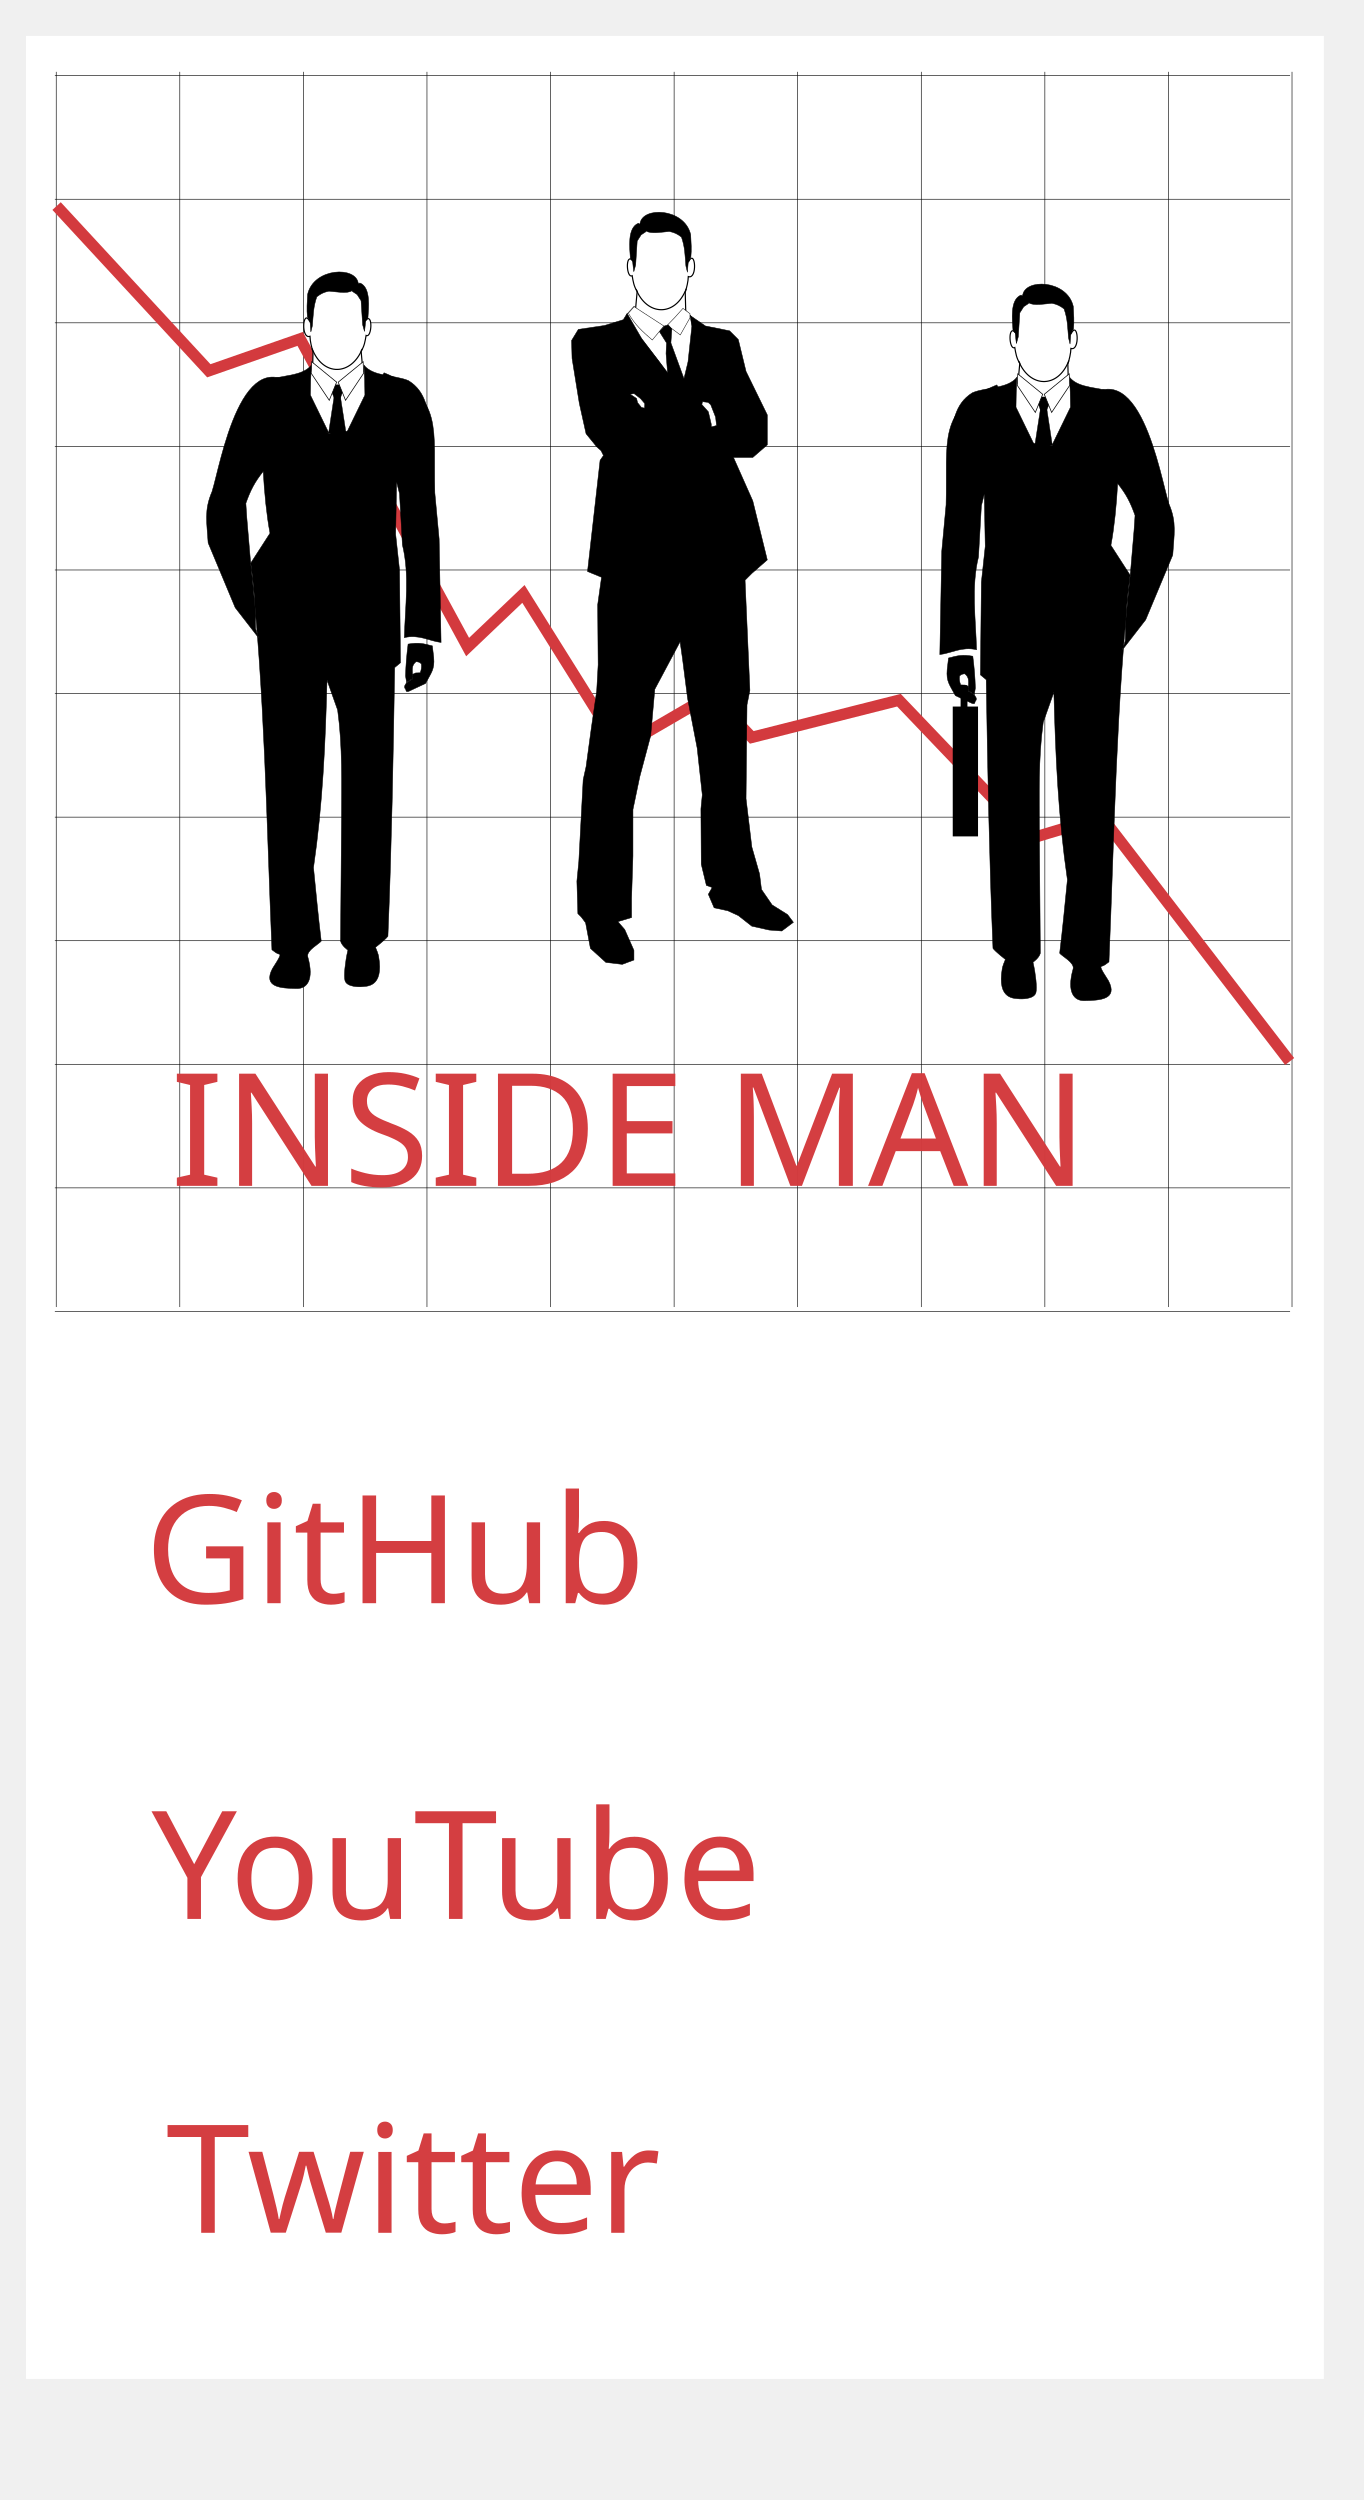
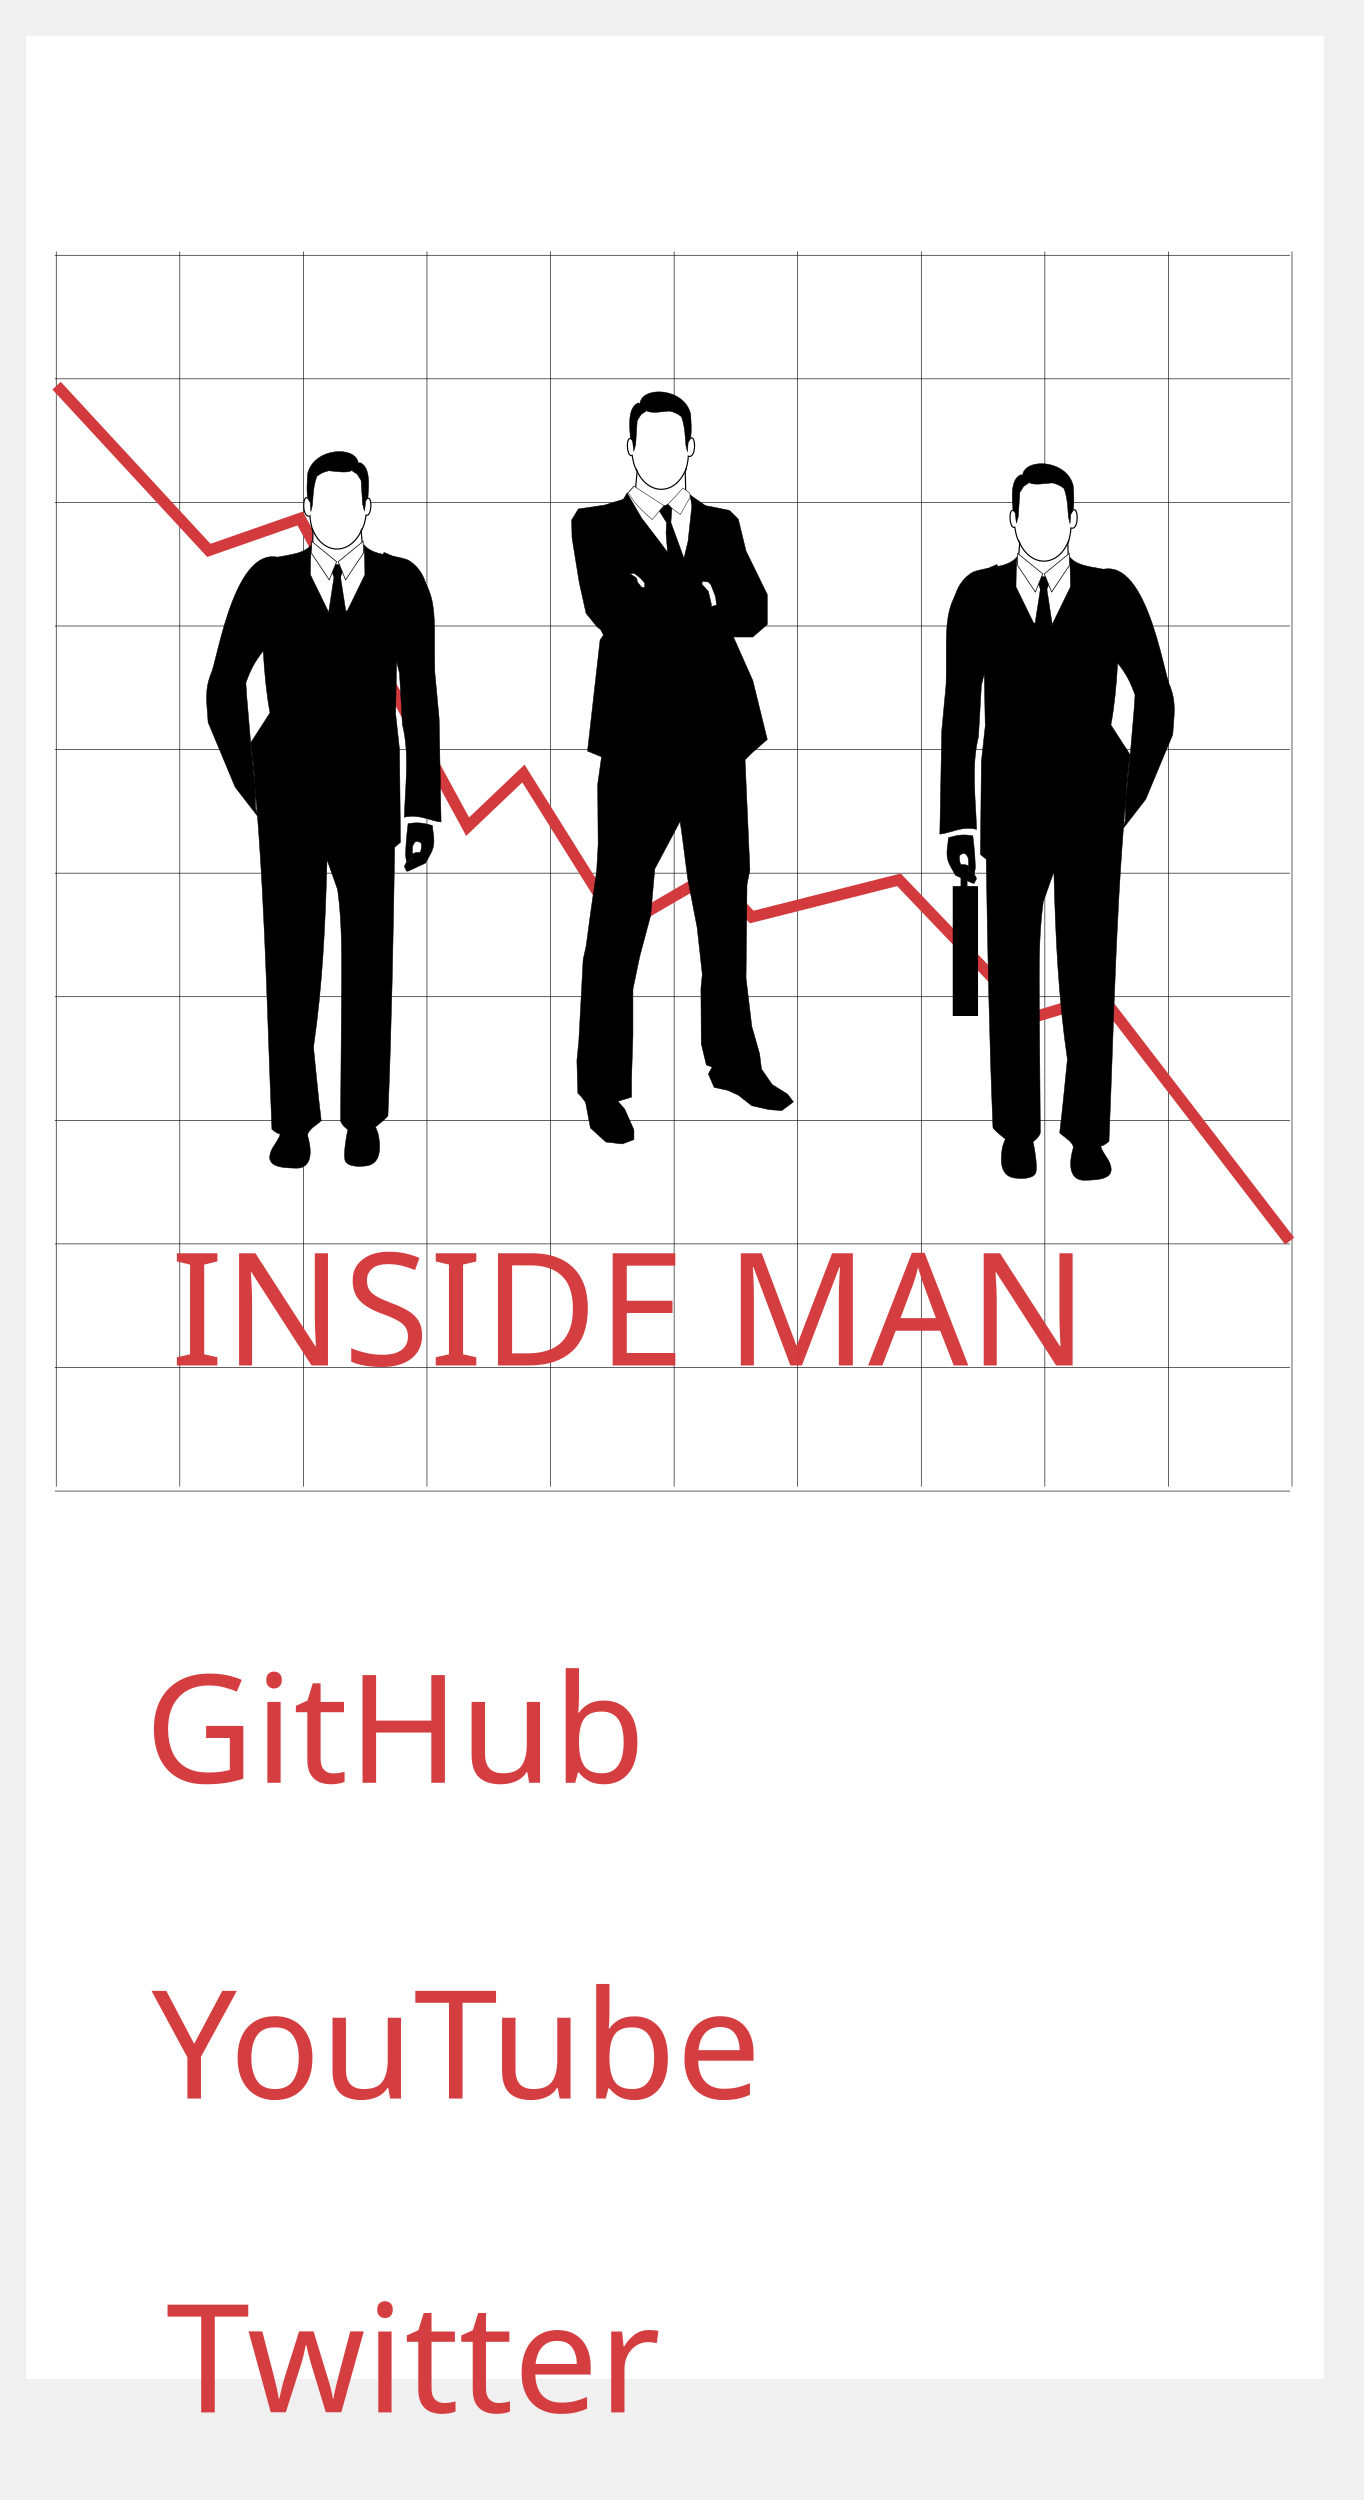
<svg xmlns="http://www.w3.org/2000/svg" width="210mm" height="385mm" viewBox="0 0 744.094 1364.173" id="svg2" version="1.1">
  <defs id="defs4" />
  <g id="layer1" transform="translate(0,311.8112)">
    <g transform="matrix(0.2475874,0,0,0.2475874,-1369.15,9828.91)" id="g5594-9-7">
      <rect style="color:#000000;clip-rule:nonzero;display:inline;overflow:visible;visibility:visible;opacity:1;isolation:auto;mix-blend-mode:normal;color-interpolation:sRGB;color-interpolation-filters:linearRGB;solid-color:#000000;solid-opacity:1;fill:#ffffff;fill-opacity:1;fill-rule:nonzero;stroke:none;stroke-width:46.31;stroke-linecap:butt;stroke-linejoin:miter;stroke-miterlimit:4;stroke-dasharray:none;stroke-dashoffset:0;stroke-opacity:1;color-rendering:auto;image-rendering:auto;shape-rendering:auto;text-rendering:auto;enable-background:accumulate" id="rect6550-0-3" width="2860.354" height="5163.801" x="5587.323" y="-40878.973" ry="0" />
-       <g id="g4722-3-6" transform="matrix(0.8317687,0,0,1.348121,9818.34,-46894.718)">
+       <g id="g4722-3-6" transform="matrix(0.8317687,0,0,1.348121,9818.34,-46498.896)">
        <path id="path4623-6-7" d="m -5010.357,4729.317 3272.894,0" style="fill:none;fill-rule:evenodd;stroke:#000000;stroke-width:1px;stroke-linecap:butt;stroke-linejoin:miter;stroke-opacity:1" />
        <path id="path4623-8-7-53" d="m -5010.357,4931.348 3272.894,0" style="fill:none;fill-rule:evenodd;stroke:#000000;stroke-width:1px;stroke-linecap:butt;stroke-linejoin:miter;stroke-opacity:1" />
        <path id="path4623-8-4-3-5" d="m -5010.357,5335.409 3272.894,0" style="fill:none;fill-rule:evenodd;stroke:#000000;stroke-width:1px;stroke-linecap:butt;stroke-linejoin:miter;stroke-opacity:1" />
        <path id="path4623-8-3-2-6" d="m -5010.357,5739.47 3272.894,0" style="fill:none;fill-rule:evenodd;stroke:#000000;stroke-width:1px;stroke-linecap:butt;stroke-linejoin:miter;stroke-opacity:1" />
        <path id="path4623-8-1-2-2" d="m -5010.357,6143.531 3272.894,0" style="fill:none;fill-rule:evenodd;stroke:#000000;stroke-width:1px;stroke-linecap:butt;stroke-linejoin:miter;stroke-opacity:1" />
        <path id="path4623-8-49-1-9" d="m -5010.357,6547.592 3272.894,0" style="fill:none;fill-rule:evenodd;stroke:#000000;stroke-width:1px;stroke-linecap:butt;stroke-linejoin:miter;stroke-opacity:1" />
        <path id="path4623-8-2-5-1" d="m -5010.357,6345.561 3272.894,0" style="fill:none;fill-rule:evenodd;stroke:#000000;stroke-width:1px;stroke-linecap:butt;stroke-linejoin:miter;stroke-opacity:1" />
        <path id="path4623-8-0-3-2" d="m -5010.357,5941.501 3272.894,0" style="fill:none;fill-rule:evenodd;stroke:#000000;stroke-width:1px;stroke-linecap:butt;stroke-linejoin:miter;stroke-opacity:1" />
        <path id="path4623-8-6-3-7" d="m -5010.357,5537.439 3272.894,0" style="fill:none;fill-rule:evenodd;stroke:#000000;stroke-width:1px;stroke-linecap:butt;stroke-linejoin:miter;stroke-opacity:1" />
        <path id="path4623-8-8-8-0" d="m -5010.357,5133.378 3272.894,0" style="fill:none;fill-rule:evenodd;stroke:#000000;stroke-width:1px;stroke-linecap:butt;stroke-linejoin:miter;stroke-opacity:1" />
        <path id="path4623-8-9-2-9" d="m -5010.357,4527.287 3272.894,0" style="fill:none;fill-rule:evenodd;stroke:#000000;stroke-width:1px;stroke-linecap:butt;stroke-linejoin:miter;stroke-opacity:1" />
      </g>
-       <g id="g6126-8-3" transform="matrix(0.8749823,0,0,0.5398499,9209.872,-41954.719)">
+       <g id="g6126-8-3" transform="matrix(0.8749823,0,0,0.5398499,9209.872,-41558.897)">
        <path id="path4623-2-5-6" d="m -3752.799,7181.968 0,-5042.681" style="fill:none;fill-rule:evenodd;stroke:#000000;stroke-width:1.541px;stroke-linecap:butt;stroke-linejoin:miter;stroke-opacity:1" />
        <path id="path4623-8-66-8-0" d="m -3441.522,7181.968 0,-5042.681" style="fill:none;fill-rule:evenodd;stroke:#000000;stroke-width:1.541px;stroke-linecap:butt;stroke-linejoin:miter;stroke-opacity:1" />
        <path id="path4623-8-4-4-0-6" d="m -2818.969,7181.968 0,-5042.681" style="fill:none;fill-rule:evenodd;stroke:#000000;stroke-width:1.541px;stroke-linecap:butt;stroke-linejoin:miter;stroke-opacity:1" />
        <path id="path4623-8-3-9-8-2" d="m -2196.416,7181.968 0,-5042.681" style="fill:none;fill-rule:evenodd;stroke:#000000;stroke-width:1.541px;stroke-linecap:butt;stroke-linejoin:miter;stroke-opacity:1" />
        <path id="path4623-8-1-5-6-6" d="m -1573.863,7181.968 0,-5042.681" style="fill:none;fill-rule:evenodd;stroke:#000000;stroke-width:1.541px;stroke-linecap:butt;stroke-linejoin:miter;stroke-opacity:1" />
        <path id="path4623-8-49-0-9-1" d="m -951.309,7181.968 0,-5042.681" style="fill:none;fill-rule:evenodd;stroke:#000000;stroke-width:1.541px;stroke-linecap:butt;stroke-linejoin:miter;stroke-opacity:1" />
        <path id="path4623-8-2-4-33-8" d="m -1262.586,7181.968 0,-5042.681" style="fill:none;fill-rule:evenodd;stroke:#000000;stroke-width:1.541px;stroke-linecap:butt;stroke-linejoin:miter;stroke-opacity:1" />
        <path id="path4623-8-0-8-74-7" d="m -1885.139,7181.968 0,-5042.681" style="fill:none;fill-rule:evenodd;stroke:#000000;stroke-width:1.541px;stroke-linecap:butt;stroke-linejoin:miter;stroke-opacity:1" />
        <path id="path4623-8-6-7-3-9" d="m -2507.693,7181.968 0,-5042.681" style="fill:none;fill-rule:evenodd;stroke:#000000;stroke-width:1.541px;stroke-linecap:butt;stroke-linejoin:miter;stroke-opacity:1" />
        <path id="path4623-8-8-1-7-2" d="m -3130.246,7181.968 0,-5042.681" style="fill:none;fill-rule:evenodd;stroke:#000000;stroke-width:1.541px;stroke-linecap:butt;stroke-linejoin:miter;stroke-opacity:1" />
        <path id="path4623-8-9-7-1-0" d="m -4064.076,7181.968 0,-5042.681" style="fill:none;fill-rule:evenodd;stroke:#000000;stroke-width:1.541px;stroke-linecap:butt;stroke-linejoin:miter;stroke-opacity:1" />
      </g>
-       <path style="fill:none;fill-rule:evenodd;stroke:#d33a3e;stroke-width:25.033;stroke-linecap:butt;stroke-linejoin:miter;stroke-miterlimit:4;stroke-dasharray:none;stroke-opacity:1" d="m 5654.673,-40503.996 335.509,363.017 201.306,-70.26 369.06,679.183 123.02,-117.102 212.488,339.598 201.306,-117.105 89.469,93.683 324.325,-81.972 290.775,304.462 156.571,-46.838 413.794,538.666" id="path4774-3-2" />
-       <g transform="matrix(-1.054316,0,0,1.054316,3535.857,-49586.295)" id="g6053-1-8" style="opacity:1">
+       <path style="fill:none;fill-rule:evenodd;stroke:#d33a3e;stroke-width:25.033;stroke-linecap:butt;stroke-linejoin:miter;stroke-miterlimit:4;stroke-dasharray:none;stroke-opacity:1" d="m 5654.673,-40108.174 335.509,363.017 201.306,-70.26 369.06,679.183 123.02,-117.102 212.488,339.598 201.306,-117.105 89.469,93.683 324.325,-81.972 290.775,304.462 156.571,-46.838 413.794,538.666" id="path4774-3-2" />
+       <g transform="matrix(-1.054316,0,0,1.054316,3535.857,-49190.473)" id="g6053-1-8" style="opacity:1">
        <rect style="color:#000000;clip-rule:nonzero;display:inline;overflow:visible;visibility:visible;opacity:1;isolation:auto;mix-blend-mode:normal;color-interpolation:sRGB;color-interpolation-filters:linearRGB;solid-color:#000000;solid-opacity:1;fill:#ffffff;fill-opacity:1;fill-rule:nonzero;stroke:none;stroke-width:12.5;stroke-linecap:butt;stroke-linejoin:miter;stroke-miterlimit:4;stroke-dasharray:none;stroke-dashoffset:0;stroke-opacity:1;color-rendering:auto;image-rendering:auto;shape-rendering:auto;text-rendering:auto;enable-background:accumulate" id="rect5218-8-3-4" width="115.157" height="151.523" x="-4132.029" y="8989.477" />
        <g id="g4211-7-0-7-3-8-50-8-5" transform="matrix(-1,0,0,1,-5562.849,8222.963)">
          <path style="fill:#000000;fill-rule:evenodd;stroke:#000000;stroke-width:1px;stroke-linecap:butt;stroke-linejoin:miter;stroke-opacity:1" d="m -1688.472,889.834 c 9.976,-44.711 11.187,-84.379 49.883,-108.192 29.36,-12.299 73.267,-7.741 92.934,-32.325 -1.218,20.874 -2.02,41.728 -2.02,62.629 l 38.386,78.792 z" id="path4158-5-6-6-9-8-6-92-0" />
          <path style="fill:#000000;fill-rule:evenodd;stroke:#000000;stroke-width:1px;stroke-linecap:butt;stroke-linejoin:miter;stroke-opacity:1" d="m -1292.891,889.834 c -9.976,-44.711 -11.187,-84.379 -49.883,-108.192 -29.36,-12.299 -73.267,-7.741 -92.934,-32.325 1.218,20.874 2.02,41.728 2.02,62.629 l -38.386,78.792 z" id="path4158-6-3-2-5-4-3-4-4-3" />
        </g>
        <path id="path4160-6-1-9-1-8-6-5-6" d="m -4019.222,8985.756 -3.917,-42.746 c 6.808,-10.301 8.457,-20.979 10.451,-32.833 12.308,6.677 14.655,-49.622 -1.137,-31.502 16.63,-131.671 -139.132,-127.728 -116.606,2.384 -14.623,-29.21 -19.167,37.768 0.357,30.901 0.324,10.585 3.408,22.829 6.446,32.852 l -1.047,39.773 48.146,41.866 z" style="fill:#ffffff;fill-rule:evenodd;stroke:#000000;stroke-width:2.487;stroke-linecap:butt;stroke-linejoin:miter;stroke-miterlimit:4;stroke-dasharray:none;stroke-opacity:1" />
        <path id="path4198-2-8-3-2-9-2-1-1" d="m -4008.92,8874.04 -4.643,5.714 -1.429,13.572 -1.071,8.571 -3.929,-14.286 c -1.07,-16.666 -2.139,-33.333 -3.214,-50 l -8.214,-12.857 -9.643,-6.428 -1.071,-1.786 c -9.14,7.202 -36.496,1.853 -48.214,1.071 -10.645,2.162 -17.169,5.378 -25.357,11.786 -7.431,20.699 -7.388,38.536 -9.286,60.357 l -3.214,13.214 -1.428,-18.571 -2.858,-9.286 -2.857,-3.214 c -1.707,-15.872 -0.549,-31.635 0.357,-47.5 12.545,-56.272 103.014,-59.879 106.072,-21.786 l 3.214,-2.143 c 23.832,9.346 18.101,53.442 16.786,73.572 z" style="fill:#000000;fill-rule:evenodd;stroke:#000000;stroke-width:1px;stroke-linecap:butt;stroke-linejoin:miter;stroke-opacity:1" />
        <path id="path4200-9-7-7-9-6-5-0-0" d="m -4020.828,8938.385 c -22.156,55.599 -81.98,59.009 -104.965,-1.047" style="fill:none;fill-rule:evenodd;stroke:#000000;stroke-width:2.5;stroke-linecap:butt;stroke-linejoin:miter;stroke-miterlimit:4;stroke-dasharray:none;stroke-opacity:1" />
        <path id="path4202-1-9-4-3-4-8-0-6" d="m -4056.574,9013.554 -33.62,0 17.486,44.871 z" style="fill:#000000;fill-rule:evenodd;stroke:#000000;stroke-width:0.827px;stroke-linecap:butt;stroke-linejoin:miter;stroke-opacity:1" />
        <path id="path4204-2-2-5-9-3-6-1-3" d="m -4067.371,9031.79 12.786,82.506 -36.582,0 12.574,-82.674 z" style="fill:#000000;fill-rule:evenodd;stroke:#000000;stroke-width:0.839px;stroke-linecap:butt;stroke-linejoin:miter;stroke-opacity:1" />
        <path id="path4254-0-2-0-3-28-3-2" d="m -4334.807,9236.768 c -16.996,39.399 -10.572,64.728 -8.081,107.076 l 56.568,135.36 48.488,62.63 -5.858,-18.656 c -0.378,-52.763 -3.858,-92.245 -10.897,-143.417 l -7.489,-88.445 -2.02,-30.305 c 9.944,-27.77 18.675,-44.557 36.365,-66.67 2.395,44.456 7.058,91.882 14.142,129.3 l -40.406,62.629 c 29.429,268.183 33.036,538.65 44.447,808.123 6.833,5.013 8.947,7.437 16.197,9.557 4.385,1.281 -13.043,25.831 -15.091,29.735 -20.787,39.624 18.368,41.19 50.472,41.789 20.871,0.39 37.323,-16.829 23.39,-66.289 -3.727,-13.23 24.545,-27.431 28.067,-32.975 -6.258,-51.087 -11.041,-102.334 -16.162,-153.543 19.195,-131.577 24.935,-259.655 28.284,-391.94 l 22.223,62.63 c 10.553,76.814 8.081,152.999 8.081,230.315 l -2.02,252.538 c 2.543,10.197 15.381,18.886 15.381,18.886 -5.925,25.124 -8.688,54.134 -6.177,63.451 4.072,15.109 33.826,13.16 33.826,13.16 9.286,-1.402 48.304,3.729 36.499,-63.874 -0.724,-4.145 -4.396,-14.129 -6.484,-18.57 0,0 20.297,-15.632 25.95,-23.155 7.857,-187.148 11.122,-374.378 14.142,-561.645 l 12.122,-10.101 -2.02,-193.95 -8.081,-74.751 2.02,-109.096 6.061,24.243 6.061,107.076 c 15.454,62.398 5.707,129.789 4.041,193.95 30.416,-7.29 52.775,7.379 76.772,10.102 l -4.041,-216.173 -9.02,-96.628 c -3.708,-134.197 19.395,-199.51 -106.138,-250.865 -32.328,56.053 -22.982,125.785 -83.568,122.271 -2.764,-3.868 -31.374,4.544 -31.374,4.544 -70.891,-34.095 -37.829,-46.071 -58.805,-86.409 -123.526,-123.618 -168.168,152.708 -185.868,208.092 z" style="fill:#000000;fill-rule:evenodd;stroke:#000000;stroke-width:1px;stroke-linecap:butt;stroke-linejoin:miter;stroke-opacity:1" />
        <path id="path4292-2-5-8-3-4-3-0" d="m -3874.199,9559.132 2.857,24.286 c 2.339,25.001 -5.591,32.144 -17.143,54.285 l -35.331,16.519 c -5.182,1.121 -4.901,0.41 -6.098,-4.376 -2.552,-2.497 -2.446,-3.811 -2.143,-7.143 l 4.464,-7.678 12.143,-7.679 -0.714,-8.393 6.964,-3.214 5.363,-0.199 4.28,-0.158 c 2.362,-6.454 3.292,-11.974 2.321,-18.571 -3.521,-3.874 -6.159,-4.21 -11.071,-4.643 -10.058,8.145 -7.496,16.911 -7.321,28.928 l -0.536,7.5 -11.786,7.5 -2.321,-14.107 c 0.721,-24.161 2.346,-42.87 5.357,-66.607 21.812,-3.591 30.351,-1.541 50.714,3.75 z" style="fill:#000000;fill-rule:evenodd;stroke:#000000;stroke-width:1px;stroke-linecap:butt;stroke-linejoin:miter;stroke-opacity:1" />
        <path id="path4309-37-4-8-8-7-0-6" d="m -4055.658,9045.784 -15.391,-37.968 52.124,-42.671 1.061,24.019 z" style="fill:#ffffff;fill-rule:evenodd;stroke:#000000;stroke-width:1.5;stroke-linecap:butt;stroke-linejoin:miter;stroke-miterlimit:4;stroke-dasharray:none;stroke-opacity:1" />
        <path id="path4309-3-5-7-5-6-2-00-1" d="m -4089.724,9045.784 15.391,-37.968 -52.125,-42.671 -1.06,24.019 z" style="fill:#ffffff;fill-rule:evenodd;stroke:#000000;stroke-width:1.5;stroke-linecap:butt;stroke-linejoin:miter;stroke-miterlimit:4;stroke-dasharray:none;stroke-opacity:1" />
        <g transform="matrix(-1,0,0,1,-6832.998,7872.543)" style="fill:#000000" id="g4358-9-4-0-0-4-2-5">
          <rect style="color:#000000;clip-rule:nonzero;display:inline;overflow:visible;visibility:visible;opacity:1;isolation:auto;mix-blend-mode:normal;color-interpolation:sRGB;color-interpolation-filters:linearRGB;solid-color:#000000;solid-opacity:1;fill:#000000;fill-opacity:1;fill-rule:nonzero;stroke:none;stroke-width:1.5;stroke-linecap:butt;stroke-linejoin:miter;stroke-miterlimit:4;stroke-dasharray:none;stroke-dashoffset:0;stroke-opacity:1;color-rendering:auto;image-rendering:auto;shape-rendering:auto;text-rendering:auto;enable-background:accumulate" id="rect4341-2-4-9-4-0-2-54" width="52.857" height="271.429" x="-2950" y="1788.076" ry="0" />
          <rect style="color:#000000;clip-rule:nonzero;display:inline;overflow:visible;visibility:visible;opacity:1;isolation:auto;mix-blend-mode:normal;color-interpolation:sRGB;color-interpolation-filters:linearRGB;solid-color:#000000;solid-opacity:1;fill:#000000;fill-opacity:1;fill-rule:nonzero;stroke:none;stroke-width:1.5;stroke-linecap:butt;stroke-linejoin:miter;stroke-miterlimit:4;stroke-dasharray:none;stroke-dashoffset:0;stroke-opacity:1;color-rendering:auto;image-rendering:auto;shape-rendering:auto;text-rendering:auto;enable-background:accumulate" id="rect4341-6-2-3-6-8-6-2-7" width="14.286" height="62.857" x="-2933.572" y="1743.791" ry="0" />
        </g>
      </g>
-       <g transform="matrix(-1.054316,0,0,1.054316,3955.463,-49666.667)" id="g6071-6-4" style="opacity:1">
+       <g transform="matrix(-1.054316,0,0,1.054316,3955.463,-49270.845)" id="g6071-6-4" style="opacity:1">
        <rect style="color:#000000;clip-rule:nonzero;display:inline;overflow:visible;visibility:visible;opacity:1;isolation:auto;mix-blend-mode:normal;color-interpolation:sRGB;color-interpolation-filters:linearRGB;solid-color:#000000;solid-opacity:1;fill:#ffffff;fill-opacity:1;fill-rule:nonzero;stroke:none;stroke-width:12.5;stroke-linecap:butt;stroke-linejoin:miter;stroke-miterlimit:4;stroke-dasharray:none;stroke-dashoffset:0;stroke-opacity:1;color-rendering:auto;image-rendering:auto;shape-rendering:auto;text-rendering:auto;enable-background:accumulate" id="rect5218-2-4-4-4" width="115.157" height="151.523" x="2139.359" y="9040.384" transform="scale(-1,1)" />
        <g id="g4211-7-0-7-3-8-5-0-3-3" transform="translate(-708.539,8273.871)">
          <path style="fill:#000000;fill-rule:evenodd;stroke:#000000;stroke-width:1px;stroke-linecap:butt;stroke-linejoin:miter;stroke-opacity:1" d="m -1688.472,889.834 c 9.976,-44.711 11.187,-84.379 49.883,-108.192 29.36,-12.299 73.267,-7.741 92.934,-32.325 -1.218,20.874 -2.02,41.728 -2.02,62.629 l 38.386,78.792 z" id="path4158-5-6-6-9-8-4-3-7-0" />
          <path style="fill:#000000;fill-rule:evenodd;stroke:#000000;stroke-width:1px;stroke-linecap:butt;stroke-linejoin:miter;stroke-opacity:1" d="m -1292.891,889.834 c -9.976,-44.711 -11.187,-84.379 -49.883,-108.192 -29.36,-12.299 -73.267,-7.741 -92.934,-32.325 1.218,20.874 2.02,41.728 2.02,62.629 l -38.386,78.792 z" id="path4158-6-3-2-5-4-3-0-9-5-7" />
        </g>
        <path id="path4160-6-1-9-1-8-5-1-8-8" d="m -2252.166,9036.664 3.917,-42.746 c -6.808,-10.301 -8.457,-20.979 -10.451,-32.833 -12.308,6.677 -14.655,-49.622 1.137,-31.502 -16.63,-131.671 139.133,-127.728 116.606,2.384 14.623,-29.21 19.167,37.768 -0.357,30.901 -0.324,10.585 -3.409,22.829 -6.446,32.852 l 1.047,39.773 -48.146,41.866 z" style="fill:#ffffff;fill-rule:evenodd;stroke:#000000;stroke-width:2.487;stroke-linecap:butt;stroke-linejoin:miter;stroke-miterlimit:4;stroke-dasharray:none;stroke-opacity:1" />
        <path id="path4198-2-8-3-2-9-9-9-1-6" d="m -2262.468,8924.948 4.643,5.714 1.429,13.572 1.071,8.571 3.929,-14.286 c 1.07,-16.666 2.139,-33.333 3.214,-50 l 8.214,-12.857 9.643,-6.428 1.071,-1.786 c 9.14,7.202 36.496,1.853 48.214,1.071 10.646,2.162 17.169,5.378 25.357,11.786 7.431,20.699 7.388,38.536 9.286,60.357 l 3.214,13.214 1.429,-18.571 2.857,-9.286 2.857,-3.214 c 1.707,-15.872 0.549,-31.635 -0.357,-47.5 -12.544,-56.272 -103.014,-59.879 -106.071,-21.786 l -3.214,-2.143 c -23.832,9.346 -18.101,53.442 -16.786,73.572 z" style="fill:#000000;fill-rule:evenodd;stroke:#000000;stroke-width:1px;stroke-linecap:butt;stroke-linejoin:miter;stroke-opacity:1" />
        <path id="path4200-9-7-7-9-6-4-6-0-8" d="m -2250.559,8989.293 c 22.156,55.599 81.98,59.009 104.964,-1.047" style="fill:none;fill-rule:evenodd;stroke:#000000;stroke-width:2.5;stroke-linecap:butt;stroke-linejoin:miter;stroke-miterlimit:4;stroke-dasharray:none;stroke-opacity:1" />
        <path id="path4202-1-9-4-3-4-6-9-9-8" d="m -2214.813,9064.462 33.62,0 -17.486,44.871 z" style="fill:#000000;fill-rule:evenodd;stroke:#000000;stroke-width:0.827px;stroke-linecap:butt;stroke-linejoin:miter;stroke-opacity:1" />
        <path id="path4204-2-2-5-9-3-9-3-3-4" d="m -2204.017,9082.698 -12.786,82.506 36.582,0 -12.574,-82.674 z" style="fill:#000000;fill-rule:evenodd;stroke:#000000;stroke-width:0.839px;stroke-linecap:butt;stroke-linejoin:miter;stroke-opacity:1" />
        <path id="path4254-0-2-0-3-2-3-02-3" d="m -1936.581,9287.676 c 16.996,39.399 10.572,64.728 8.081,107.076 l -56.569,135.36 -48.487,62.63 5.858,-18.656 c 0.377,-52.763 3.858,-92.245 10.896,-143.417 l 7.489,-88.445 2.02,-30.305 c -9.944,-27.77 -18.676,-44.557 -36.365,-66.67 -2.395,44.456 -7.058,91.882 -14.142,129.3 l 40.406,62.629 c -29.429,268.183 -33.036,538.65 -44.447,808.123 -6.833,5.013 -8.947,7.437 -16.197,9.557 -4.385,1.281 13.043,25.831 15.091,29.735 20.787,39.624 -18.368,41.19 -50.472,41.789 -20.871,0.39 -37.323,-16.829 -23.391,-66.289 3.727,-13.23 -24.544,-27.431 -28.067,-32.975 6.259,-51.087 11.041,-102.334 16.163,-153.543 -19.195,-131.577 -24.935,-259.655 -28.284,-391.94 l -22.223,62.63 c -10.553,76.814 -8.081,152.999 -8.081,230.315 l 2.02,252.538 c -2.543,10.197 -15.381,18.886 -15.381,18.886 5.925,25.124 8.688,54.134 6.177,63.451 -4.072,15.109 -33.826,13.16 -33.826,13.16 -9.286,-1.402 -48.304,3.729 -36.499,-63.874 0.724,-4.145 4.396,-14.129 6.484,-18.57 0,0 -20.297,-15.632 -25.95,-23.155 -7.857,-187.148 -11.122,-374.378 -14.142,-561.645 l -12.122,-10.101 2.02,-193.95 8.081,-74.751 -2.02,-109.096 -6.061,24.243 -6.061,107.076 c -15.454,62.398 -5.707,129.789 -4.041,193.95 -30.416,-7.29 -52.775,7.379 -76.772,10.102 l 4.041,-216.173 9.02,-96.628 c 3.708,-134.197 -19.395,-199.51 106.138,-250.865 32.328,56.053 22.982,125.785 83.568,122.271 2.764,-3.868 31.374,4.544 31.374,4.544 70.891,-34.095 37.829,-46.071 58.805,-86.409 123.526,-123.618 168.168,152.708 185.868,208.092 z" style="fill:#000000;fill-rule:evenodd;stroke:#000000;stroke-width:1px;stroke-linecap:butt;stroke-linejoin:miter;stroke-opacity:1" />
        <path id="path4292-2-5-8-3-2-8-6-1" d="m -2397.189,9610.04 -2.857,24.286 c -2.339,25.001 5.591,32.144 17.143,54.285 l 35.331,16.519 c 5.182,1.121 4.901,0.41 6.098,-4.376 2.552,-2.497 2.446,-3.811 2.143,-7.143 l -4.464,-7.678 -12.143,-7.679 0.714,-8.393 -6.964,-3.214 -5.363,-0.199 -4.28,-0.158 c -2.362,-6.454 -3.292,-11.974 -2.321,-18.571 3.521,-3.874 6.159,-4.21 11.071,-4.643 10.058,8.145 7.496,16.911 7.321,28.928 l 0.536,7.5 11.786,7.5 2.321,-14.107 c -0.721,-24.161 -2.346,-42.87 -5.357,-66.607 -21.812,-3.591 -30.351,-1.541 -50.714,3.75 z" style="fill:#000000;fill-rule:evenodd;stroke:#000000;stroke-width:1px;stroke-linecap:butt;stroke-linejoin:miter;stroke-opacity:1" />
        <path id="path4309-37-4-8-8-4-0-4-4" d="m -2215.729,9096.692 15.391,-37.968 -52.124,-42.671 -1.061,24.019 z" style="fill:#ffffff;fill-rule:evenodd;stroke:#000000;stroke-width:1.5;stroke-linecap:butt;stroke-linejoin:miter;stroke-miterlimit:4;stroke-dasharray:none;stroke-opacity:1" />
        <path id="path4309-3-5-7-5-6-7-5-3-9" d="m -2181.663,9096.692 -15.391,-37.968 52.124,-42.671 1.061,24.019 z" style="fill:#ffffff;fill-rule:evenodd;stroke:#000000;stroke-width:1.5;stroke-linecap:butt;stroke-linejoin:miter;stroke-miterlimit:4;stroke-dasharray:none;stroke-opacity:1" />
      </g>
-       <text xml:space="preserve" style="font-style:normal;font-weight:normal;font-size:346.229px;line-height:100%;font-family:sans-serif;letter-spacing:0px;word-spacing:0px;fill:#d33a3e;fill-opacity:0.98;stroke:none;stroke-width:1px;stroke-linecap:butt;stroke-linejoin:miter;stroke-opacity:1" x="5905.916" y="-38344.609" id="text6086-8-2">
-         <tspan id="tspan6088-6-0" x="5905.916" y="-38344.609" style="font-style:normal;font-variant:normal;font-weight:500;font-stretch:normal;font-family:Futura-Bold;-inkscape-font-specification:'Futura-Bold Medium'">INSIDE MAN</tspan>
+       <text xml:space="preserve" style="font-style:normal;font-weight:normal;font-size:346.229px;line-height:100%;font-family:sans-serif;letter-spacing:0px;word-spacing:0px;fill:#d33a3e;fill-opacity:0.98;stroke:none;stroke-width:1px;stroke-linecap:butt;stroke-linejoin:miter;stroke-opacity:1" x="5905.916" y="-37948.781" id="text6086-8-2">
+         <tspan id="tspan6088-6-0" x="5905.916" y="-37948.781" style="font-style:normal;font-variant:normal;font-weight:500;font-stretch:normal;font-family:Futura-Bold;-inkscape-font-specification:'Futura-Bold Medium'">INSIDE MAN</tspan>
      </text>
-       <g transform="matrix(1.054316,0,0,1.054316,10611.971,-49559.693)" id="g6041-4-6-6">
+       <g transform="matrix(1.054316,0,0,1.054316,10611.971,-49163.871)" id="g6041-4-6-6">
        <path id="path4575-8-8-2-7-5-8" d="m -3495.053,8798.966 -15.152,16.667 23.233,41.416 43.437,56.064 47.982,68.69 27.274,-89.398 -7.071,-72.731 -17.173,-17.678 -27.779,34.345 -16.668,2.021 z" style="fill:#ffffff;fill-rule:evenodd;stroke:#000000;stroke-width:1px;stroke-linecap:butt;stroke-linejoin:miter;stroke-opacity:1" />
        <path id="path4569-5-9-9-9-69-9" d="m -3509.196,8813.613 30.305,52.528 70.711,92.934 14.142,6.061 12.122,-50.508 8.081,-74.751 -4.041,-22.224 32.325,22.224 50.508,10.101 18.183,18.183 16.163,66.67 44.447,90.914 0,62.629 -30.305,26.264 -40.406,0 40.406,90.914 30.305,123.239 -32.325,28.284 -14.142,14.142 10.101,230.315 -6.061,30.304 -2.02,195.97 12.122,101.015 16.162,56.569 4.041,32.325 22.223,32.325 32.325,20.203 12.122,16.162 -24.244,18.183 -26.264,-2.021 -36.365,-8.081 -28.284,-22.223 -22.223,-10.102 -28.284,-6.061 -12.122,-28.284 8.081,-14.142 -7.852,-2.957 -4.286,-1.429 -10.714,-44.286 -0.714,-115.714 2.857,-29.286 -10.714,-97.857 -20,-103.571 -10.714,-83.572 -5,-35 -52.857,99.286 -8.571,97.143 -22.857,85.714 -14.286,68.572 0,97.142 -2.857,88.572 0,40 -28.571,8.571 14.3,16.555 19.193,43.437 0,20.203 -24.244,9.091 -34.345,-4.04 -32.325,-29.295 -10.101,-53.538 -9.091,-12.122 -7.071,-7.071 -2.02,-67.68 4.041,-41.416 9.091,-170.716 6.061,-27.274 11.112,-81.822 11.112,-76.772 3.03,-54.548 -1.01,-125.259 8.081,-57.579 -29.294,-12.122 26.264,-232.335 7.071,-10.101 -5.051,-10.102 -9.091,-8.081 -22.223,-27.274 -14.142,-63.64 -15.152,-93.944 -1.01,-37.376 14.142,-23.233 54.548,-8.081 39.396,-12.122 z" style="fill:#000000;fill-rule:evenodd;stroke:#000000;stroke-width:1px;stroke-linecap:butt;stroke-linejoin:miter;stroke-opacity:1" />
        <path id="path4571-6-7-9-8-3-2" d="m -3353.127,9004.027 13.637,15.152 6.061,25.759 0,6.061 11.112,-3.031 -2.02,-17.677 -10.102,-25.759 -5.556,-5.051 -8.586,-1.01 -3.03,-0.505 z" style="fill:#ffffff;fill-rule:evenodd;stroke:#000000;stroke-width:1px;stroke-linecap:butt;stroke-linejoin:miter;stroke-opacity:1" />
        <path id="path4573-1-7-0-5-7-6" d="m -3503.135,8982.308 13.637,9.092 2.02,8.586 8.081,10.101 6.566,1.516 0.505,-9.597 -9.091,-10.606 -13.132,-10.102 z" style="fill:#ffffff;fill-rule:evenodd;stroke:#000000;stroke-width:1px;stroke-linecap:butt;stroke-linejoin:miter;stroke-opacity:1" />
        <path id="path4160-7-5-4-8-4-4-6" d="m -3492.173,8810.37 3.917,-42.746 c -6.808,-10.301 -8.457,-20.979 -10.451,-32.833 -12.308,6.677 -14.655,-49.621 1.137,-31.502 -16.63,-131.671 139.133,-127.728 116.606,2.384 14.623,-29.21 19.167,37.768 -0.357,30.901 -0.324,10.585 -3.409,22.829 -6.446,32.853 l 1.047,39.772 -48.146,41.866 z" style="fill:#ffffff;fill-rule:evenodd;stroke:#000000;stroke-width:2.487;stroke-linecap:butt;stroke-linejoin:miter;stroke-miterlimit:4;stroke-dasharray:none;stroke-opacity:1" />
        <path id="path4198-8-9-3-1-7-5-4" d="m -3502.475,8698.654 4.643,5.714 1.429,13.572 1.071,8.571 3.929,-14.285 c 1.07,-16.667 2.139,-33.334 3.214,-50 l 8.214,-12.858 9.643,-6.428 1.071,-1.786 c 9.14,7.202 36.496,1.853 48.214,1.072 10.646,2.162 17.169,5.377 25.357,11.785 7.431,20.7 7.388,38.536 9.286,60.357 l 3.214,13.215 1.429,-18.572 2.857,-9.285 2.857,-3.215 c 1.707,-15.872 0.549,-31.635 -0.357,-47.5 -12.544,-56.272 -103.014,-59.879 -106.071,-21.785 l -3.214,-2.144 c -23.832,9.347 -18.101,53.443 -16.786,73.572 z" style="fill:#000000;fill-rule:evenodd;stroke:#000000;stroke-width:1px;stroke-linecap:butt;stroke-linejoin:miter;stroke-opacity:1" />
        <path id="path4200-6-8-0-3-8-2-9" d="m -3490.567,8762.999 c 22.156,55.599 81.98,59.009 104.964,-1.046" style="fill:none;fill-rule:evenodd;stroke:#000000;stroke-width:2.5;stroke-linecap:butt;stroke-linejoin:miter;stroke-miterlimit:4;stroke-dasharray:none;stroke-opacity:1" />
        <path id="path4577-4-3-1-6-5-5" d="m -3494.548,8799.471 -12.122,13.637 c 14.517,25.159 28.75,37.617 50.003,56.063 l 24.244,-29.294 -39.483,-25.586 z" style="fill:#ffffff;fill-rule:evenodd;stroke:#000000;stroke-width:1px;stroke-linecap:butt;stroke-linejoin:miter;stroke-opacity:1" />
        <path id="path4579-8-0-1-0-4-0" d="m -3425.353,8838.362 27.274,20.203 20.203,-35.861 0,-8.586 -14.647,-11.112 -17.173,19.193 z" style="fill:#ffffff;fill-rule:evenodd;stroke:#000000;stroke-width:1px;stroke-linecap:butt;stroke-linejoin:miter;stroke-opacity:1" />
        <path id="path4581-1-9-0-0-7-4" d="m -3431.414,8839.877 8.021,-2.37 7.636,8.431 -2.02,29.294 39.396,107.581 -11.112,34.346 -33.335,-56.064 -5.051,-63.64 1.01,-22.223 -14.647,-23.233 z" style="fill:#000000;fill-rule:evenodd;stroke:#000000;stroke-width:1px;stroke-linecap:butt;stroke-linejoin:miter;stroke-opacity:1" />
      </g>
-       <text xml:space="preserve" style="font-style:normal;font-weight:normal;font-size:332.463px;line-height:100%;font-family:sans-serif;letter-spacing:0px;word-spacing:0px;fill:#d33a3e;fill-opacity:0.98;stroke:none;stroke-width:1px;stroke-linecap:butt;stroke-linejoin:miter;stroke-opacity:1" x="5848.89" y="-37424.84" id="text6086-8-2-3">
-         <tspan id="tspan6088-6-0-6" x="5848.89" y="-37424.84" style="font-style:normal;font-variant:normal;font-weight:500;font-stretch:normal;font-family:Futura-Bold;-inkscape-font-specification:'Futura-Bold Medium'">GitHub</tspan>
+       <text xml:space="preserve" style="font-style:normal;font-weight:normal;font-size:332.463px;line-height:100%;font-family:sans-serif;letter-spacing:0px;word-spacing:0px;fill:#d33a3e;fill-opacity:0.98;stroke:none;stroke-width:1px;stroke-linecap:butt;stroke-linejoin:miter;stroke-opacity:1" x="5848.89" y="-37029.012" id="text6086-8-2-3">
+         <tspan id="tspan6088-6-0-6" x="5848.89" y="-37029.012" style="font-style:normal;font-variant:normal;font-weight:500;font-stretch:normal;font-family:Futura-Bold;-inkscape-font-specification:'Futura-Bold Medium'">GitHub</tspan>
      </text>
-       <text xml:space="preserve" style="font-style:normal;font-weight:normal;font-size:332.463px;line-height:100%;font-family:sans-serif;letter-spacing:0px;word-spacing:0px;fill:#d33a3e;fill-opacity:0.98;stroke:none;stroke-width:1px;stroke-linecap:butt;stroke-linejoin:miter;stroke-opacity:1" x="5863.852" y="-36728.855" id="text6086-8-2-3-7">
-         <tspan id="tspan6088-6-0-6-5" x="5863.852" y="-36728.855" style="font-style:normal;font-variant:normal;font-weight:500;font-stretch:normal;font-family:Futura-Bold;-inkscape-font-specification:'Futura-Bold Medium'">YouTube</tspan>
+       <text xml:space="preserve" style="font-style:normal;font-weight:normal;font-size:332.463px;line-height:100%;font-family:sans-serif;letter-spacing:0px;word-spacing:0px;fill:#d33a3e;fill-opacity:0.98;stroke:none;stroke-width:1px;stroke-linecap:butt;stroke-linejoin:miter;stroke-opacity:1" x="5863.852" y="-36333.027" id="text6086-8-2-3-7">
+         <tspan id="tspan6088-6-0-6-5" x="5863.852" y="-36333.027" style="font-style:normal;font-variant:normal;font-weight:500;font-stretch:normal;font-family:Futura-Bold;-inkscape-font-specification:'Futura-Bold Medium'">YouTube</tspan>
      </text>
-       <text xml:space="preserve" style="font-style:normal;font-weight:normal;font-size:332.463px;line-height:100%;font-family:sans-serif;letter-spacing:0px;word-spacing:0px;fill:#d33a3e;fill-opacity:0.98;stroke:none;stroke-width:1px;stroke-linecap:butt;stroke-linejoin:miter;stroke-opacity:1" x="5895.922" y="-36037.195" id="text6086-8-2-3-7-3">
-         <tspan id="tspan6088-6-0-6-5-5" x="5895.922" y="-36037.195" style="font-style:normal;font-variant:normal;font-weight:500;font-stretch:normal;font-family:Futura-Bold;-inkscape-font-specification:'Futura-Bold Medium'">Twitter</tspan>
+       <text xml:space="preserve" style="font-style:normal;font-weight:normal;font-size:332.463px;line-height:100%;font-family:sans-serif;letter-spacing:0px;word-spacing:0px;fill:#d33a3e;fill-opacity:0.98;stroke:none;stroke-width:1px;stroke-linecap:butt;stroke-linejoin:miter;stroke-opacity:1" x="5895.922" y="-35641.367" id="text6086-8-2-3-7-3">
+         <tspan id="tspan6088-6-0-6-5-5" x="5895.922" y="-35641.367" style="font-style:normal;font-variant:normal;font-weight:500;font-stretch:normal;font-family:Futura-Bold;-inkscape-font-specification:'Futura-Bold Medium'">Twitter</tspan>
      </text>
    </g>
    <g id="layer2" />
  </g>
</svg>
